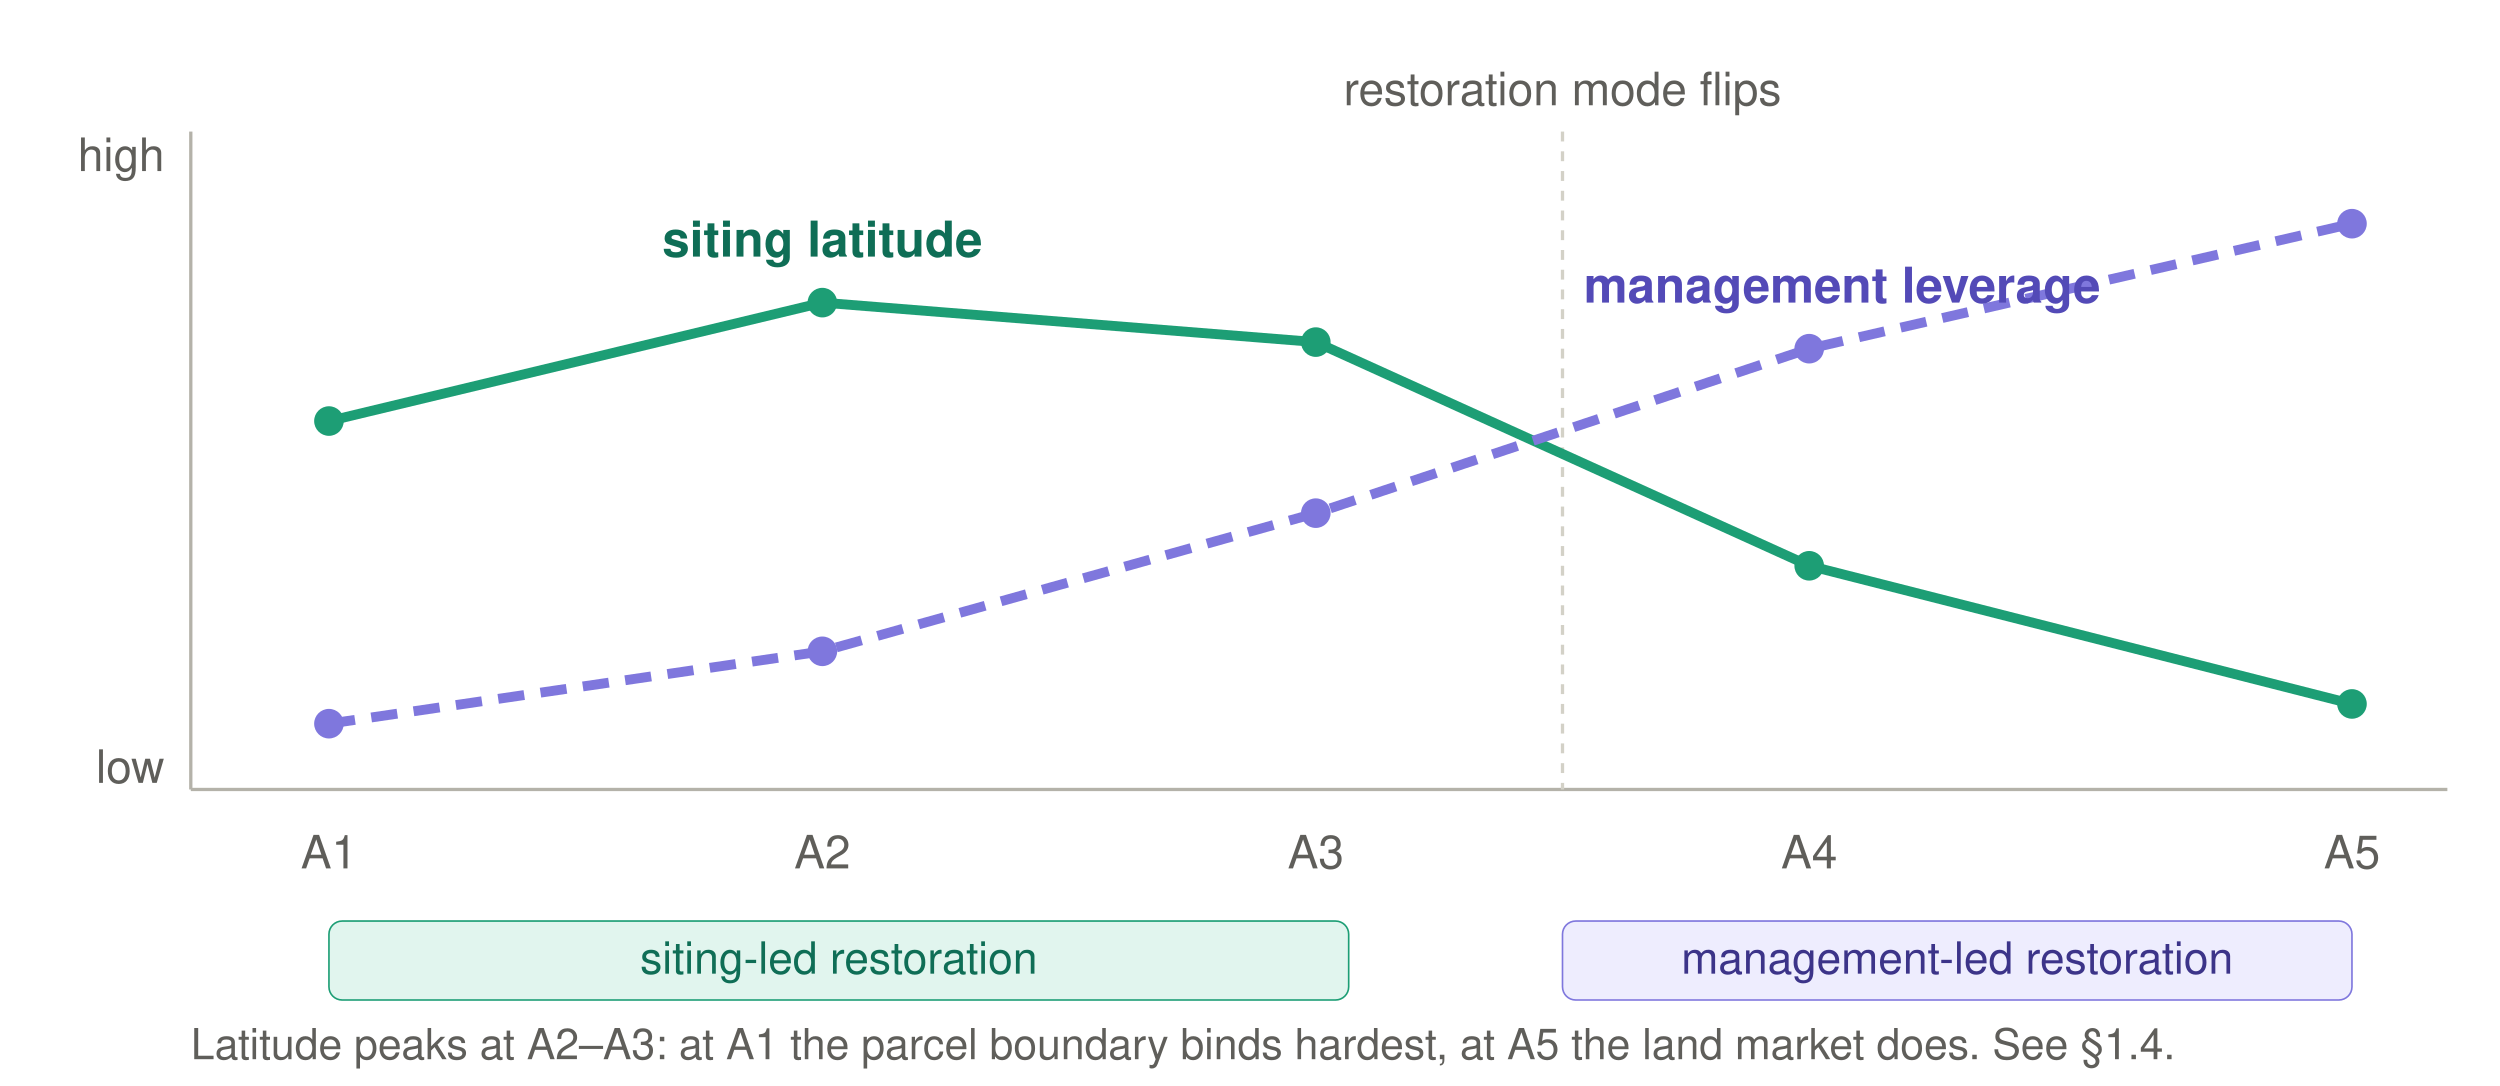
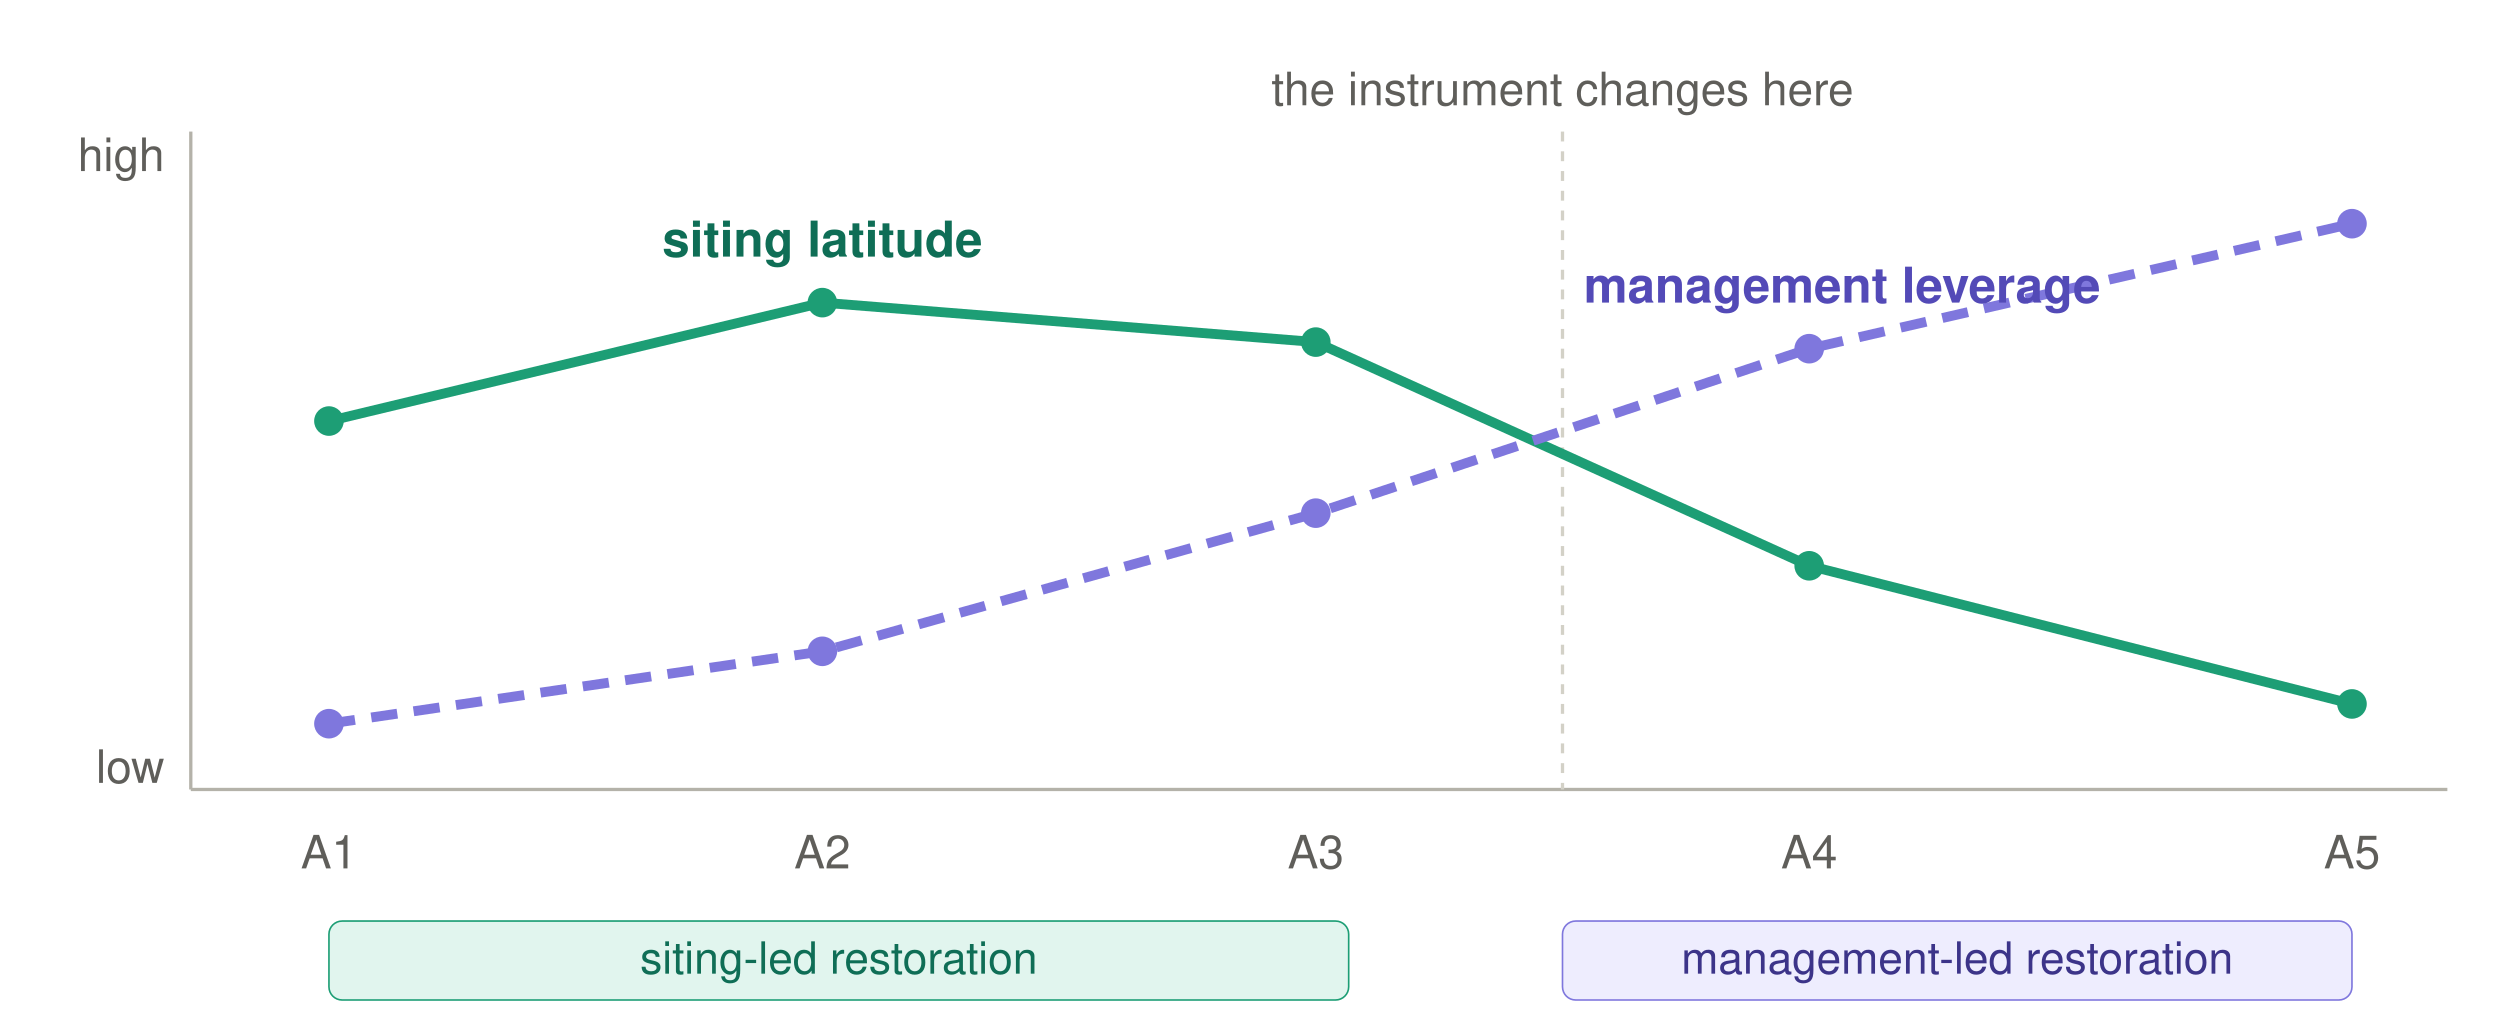
- <svg xmlns="http://www.w3.org/2000/svg" width="760" height="330" viewBox="0 0 760 330" role="img">
+ <svg xmlns="http://www.w3.org/2000/svg" width="760" height="312" viewBox="0 0 760 312" role="img">
  <style>
text{font-family:ui-sans-serif,system-ui,-apple-system,"Segoe UI",Helvetica,Arial,sans-serif}
.ts{font-size:14px;fill:#5f5e5a}
.rl{font-size:15px;font-weight:600}
.lg{font-size:13.5px}
.fn{font-size:13px;fill:#5f5e5a}
.ax{stroke:#b4b2a9;stroke-width:1}
.gl{stroke:#d3d1c7;stroke-width:1;stroke-dasharray:3 3}
</style>
  <line class="ax" x1="58" y1="40" x2="58" y2="240" />
  <line class="ax" x1="58" y1="240" x2="744" y2="240" />
  <text class="ts" x="50" y="52" text-anchor="end">high</text>
  <text class="ts" x="50" y="238" text-anchor="end">low</text>
  <line class="gl" x1="475" y1="40" x2="475" y2="240" />
-   <text class="ts" x="475" y="32" text-anchor="middle">restoration mode flips</text>
+   <text class="ts" x="475" y="32" text-anchor="middle">the instrument changes here</text>
  <path d="M100 128 L250 92 L400 104 L550 172 L715 214" fill="none" stroke="#1D9E75" stroke-width="3" />
  <path d="M100 220 L250 198 L400 156 L550 106 L715 68" fill="none" stroke="#7F77DD" stroke-width="3" stroke-dasharray="8 5" />
  <circle cx="100" cy="128" r="4.5" fill="#1D9E75" />
  <circle cx="250" cy="92" r="4.5" fill="#1D9E75" />
  <circle cx="400" cy="104" r="4.5" fill="#1D9E75" />
  <circle cx="550" cy="172" r="4.5" fill="#1D9E75" />
  <circle cx="715" cy="214" r="4.5" fill="#1D9E75" />
  <circle cx="100" cy="220" r="4.5" fill="#7F77DD" />
  <circle cx="250" cy="198" r="4.5" fill="#7F77DD" />
  <circle cx="400" cy="156" r="4.5" fill="#7F77DD" />
  <circle cx="550" cy="106" r="4.5" fill="#7F77DD" />
  <circle cx="715" cy="68" r="4.5" fill="#7F77DD" />
  <text class="rl" x="250" y="78" text-anchor="middle" fill="#0F6E56">siting latitude</text>
  <text class="rl" x="560" y="92" text-anchor="middle" fill="#534AB7">management leverage</text>
  <text class="ts" x="100" y="264" text-anchor="middle">A1</text>
  <text class="ts" x="250" y="264" text-anchor="middle">A2</text>
  <text class="ts" x="400" y="264" text-anchor="middle">A3</text>
  <text class="ts" x="550" y="264" text-anchor="middle">A4</text>
  <text class="ts" x="715" y="264" text-anchor="middle">A5</text>
  <rect x="100" y="280" width="310" height="24" rx="4" fill="#E1F5EE" stroke="#1D9E75" stroke-width="0.5" />
  <rect x="475" y="280" width="240" height="24" rx="4" fill="#EEEDFE" stroke="#7F77DD" stroke-width="0.5" />
  <text class="lg" x="255" y="296" text-anchor="middle" fill="#0F6E56">siting-led restoration</text>
  <text class="lg" x="595" y="296" text-anchor="middle" fill="#3C3489">management-led restoration</text>
-   <text class="fn" x="58" y="322">Latitude peaks at A2–A3: at A1 the parcel boundary binds hardest, at A5 the land market does. See §1.4.</text>
</svg>
